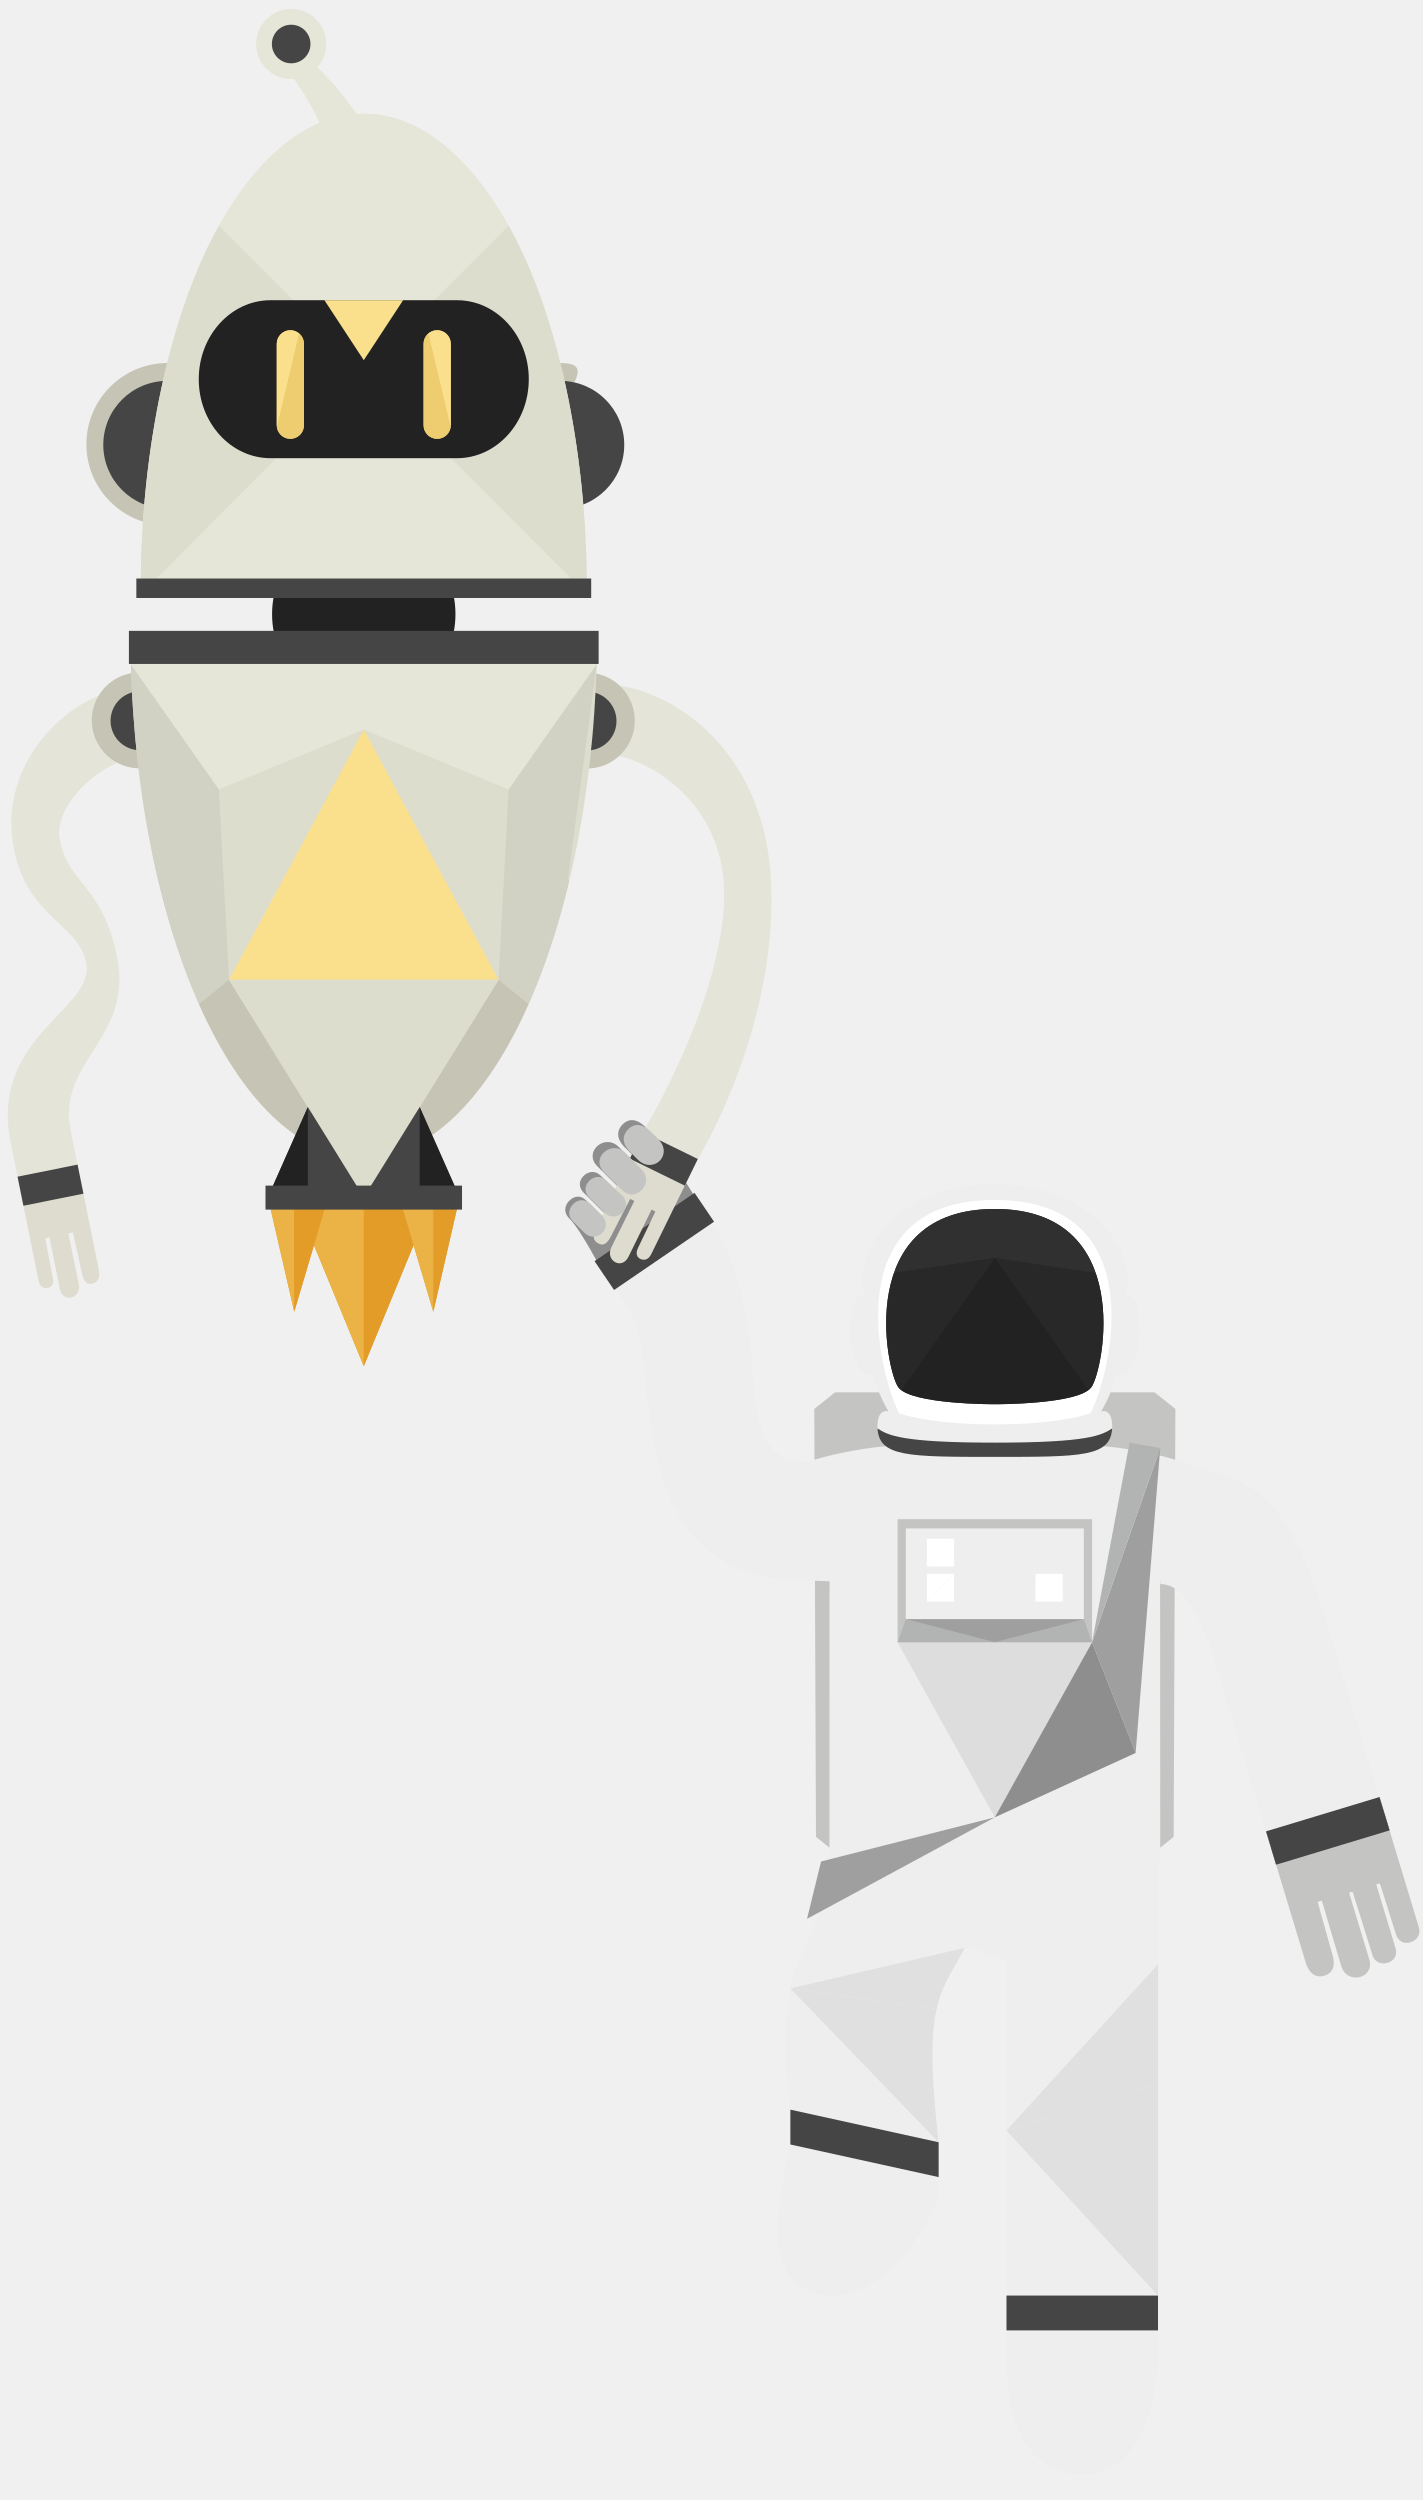
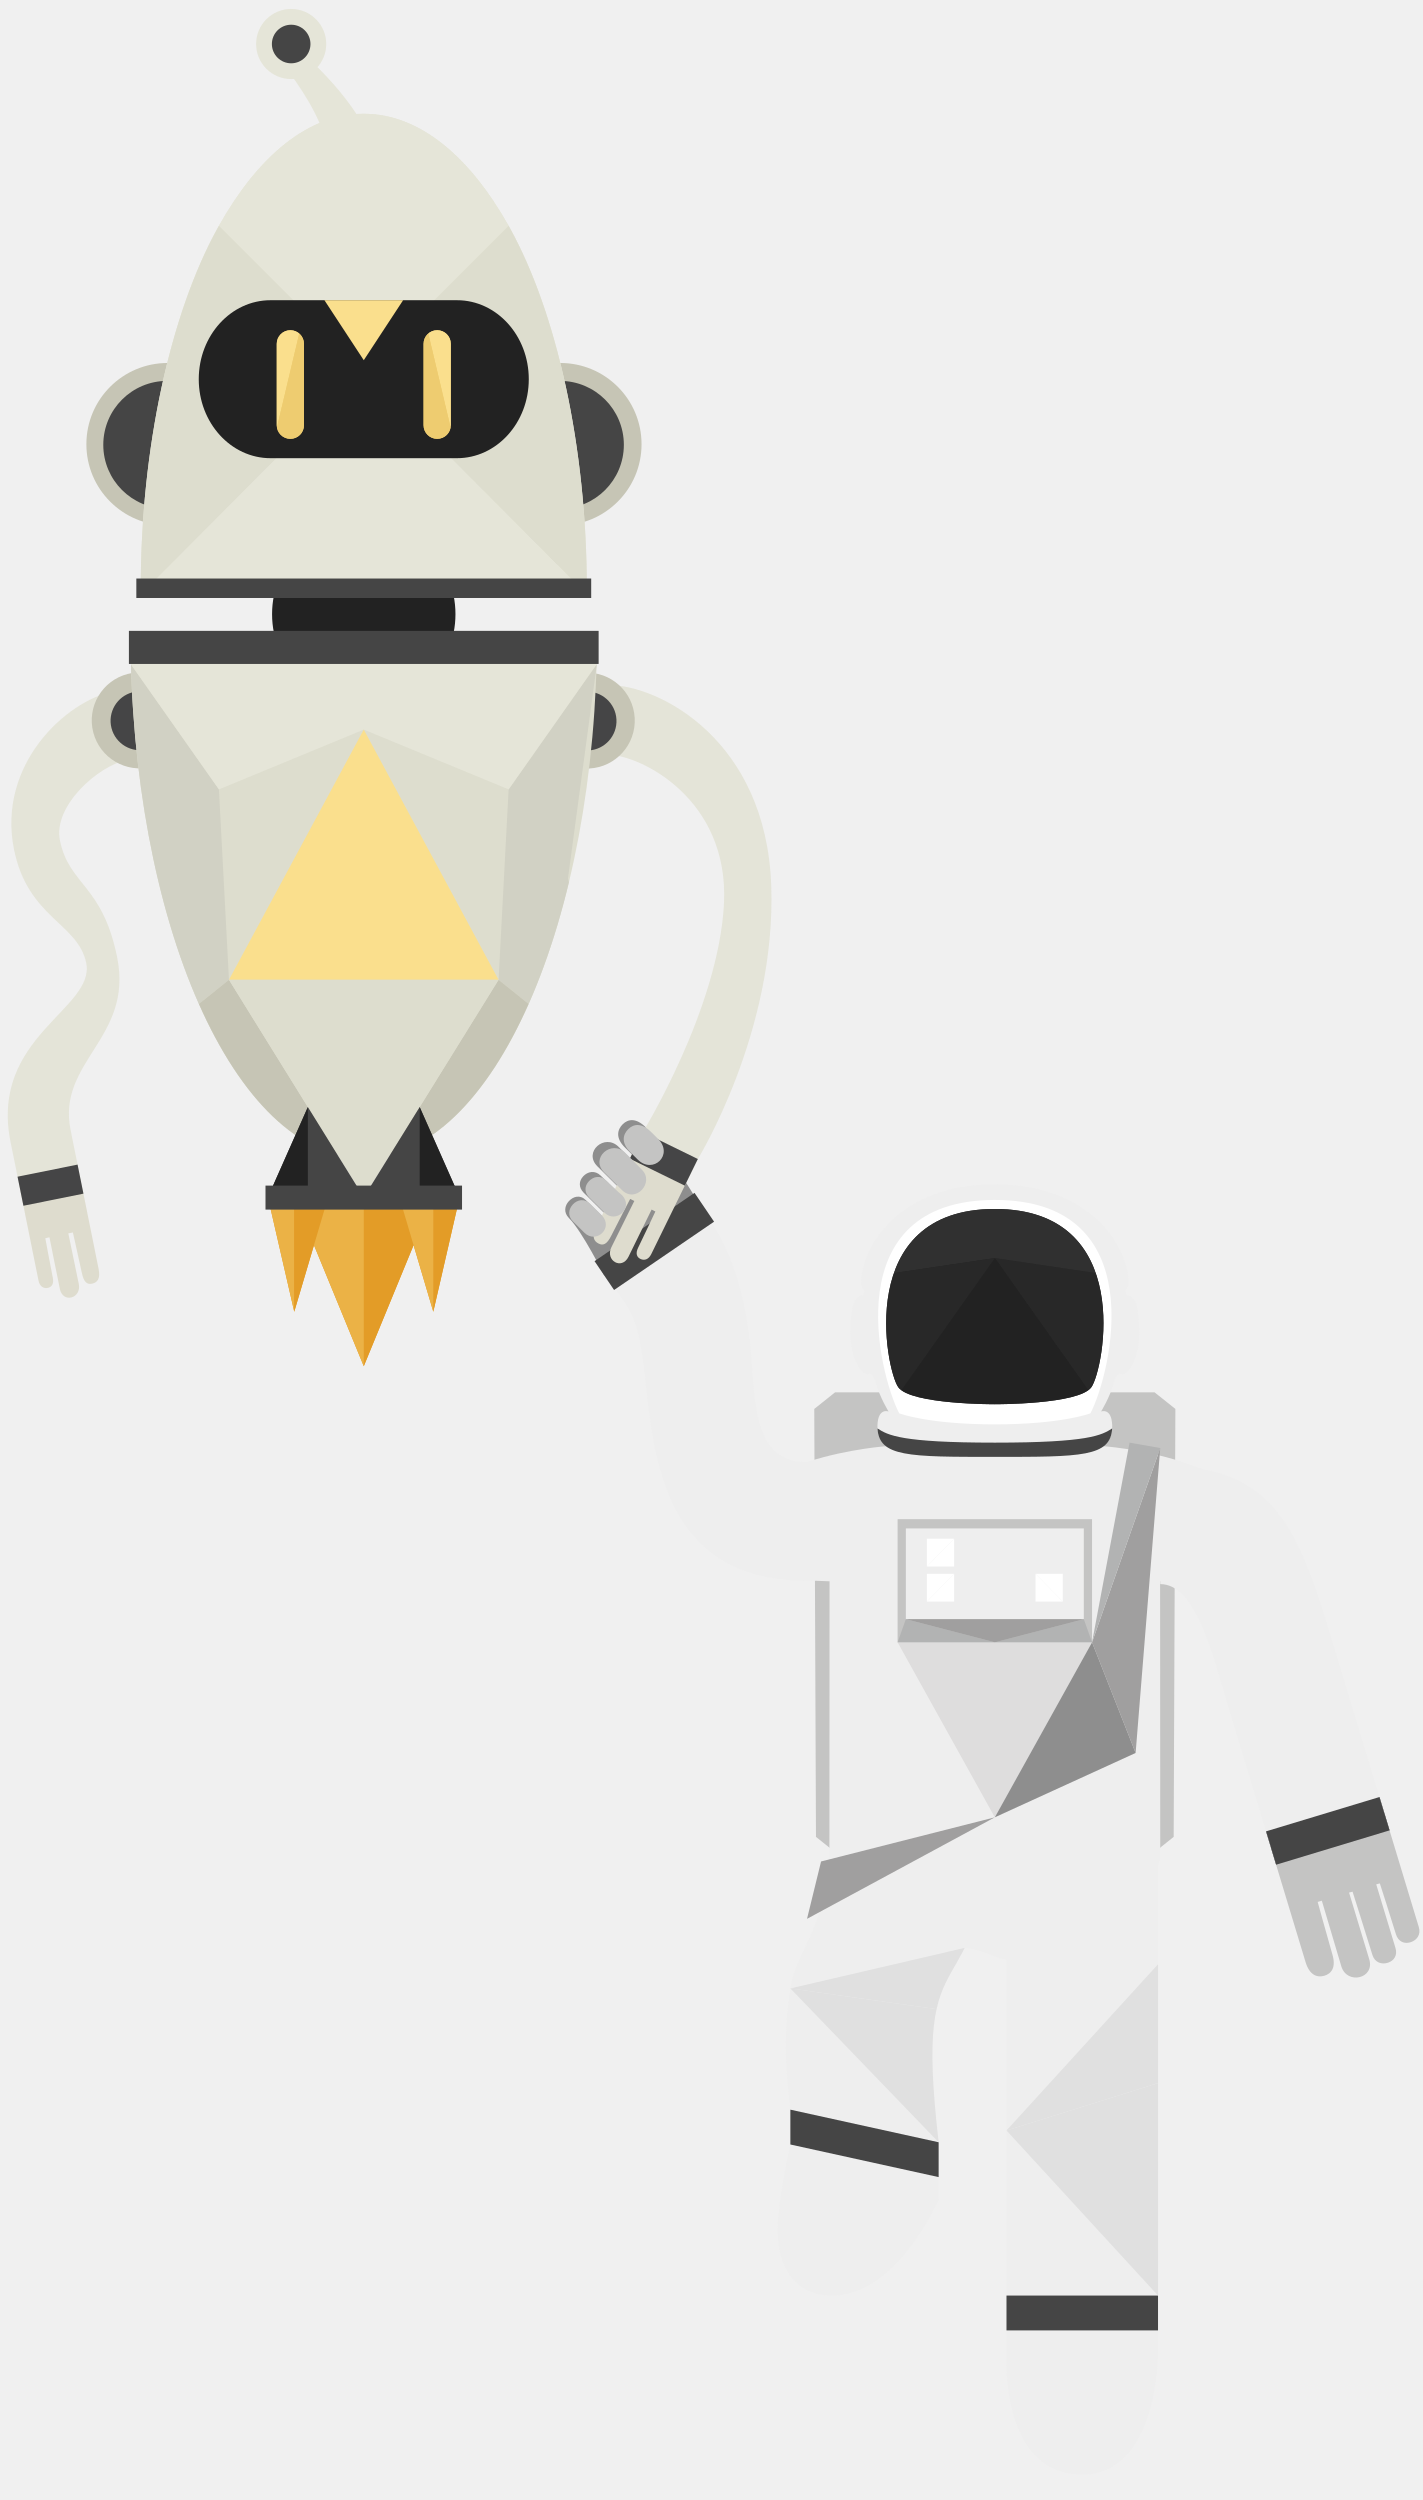
<svg xmlns="http://www.w3.org/2000/svg" xmlns:xlink="http://www.w3.org/1999/xlink" version="1.1" id="Layer_1" x="0px" y="0px" width="512px" height="900px" viewBox="0 0 512 900" enable-background="new 0 0 512 900" xml:space="preserve">
  <g>
    <polygon fill="#C4C4C3" points="300.636,501.234 358.136,501.234 415.636,501.234 423.136,507.213 422.522,661.277    415.636,666.779 358.136,666.779 300.636,666.779 293.749,661.277 293.136,507.213  " />
    <path fill="#EEEEEE" d="M260.77,558.941c0-19.393,13.457-27.318,29.981-32.678c14.824-4.807,28.885-5.676,28.885-5.676   s-4-1.188-3.75-7.563s4-4.875,4-4.875s-3.104-5.043-4.438-9.875c-1.334-4.834-2.74-3.625-2.74-3.625s-2.572,1.123-5.238-6.045   c-1.848-4.963-1.5-12.5-0.668-17.5c0.834-5,3.834-4.832,3.834-4.832l0.5-1.668c0,0-1.166-1.486-1.166-2.5   c0-13.205,13.5-35.75,48.166-35.75s48.166,22.545,48.166,35.75c0,1.014-1.166,2.5-1.166,2.5l0.5,1.668c0,0,3-0.168,3.834,4.832   c0.832,5,1.18,12.537-0.668,17.5c-2.666,7.168-5.238,6.045-5.238,6.045s-1.406-1.209-2.74,3.625   c-1.334,4.832-4.438,9.875-4.438,9.875s3.75-1.5,4,4.875s-3.75,7.563-3.75,7.563s14.061,0.869,28.885,5.676   c16.524,5.359,33.998,15.609,33.998,35.002l-33.999,7.713l-7.884,0.287l0.051,99.764c0,0-5.051,21.477-31.26,22.766   c-3.953,0.193-11.594,9.402-18.291,12.771s-11.977-2.572-20.846-3.336c-7.47-0.643-13.492-9.242-17.445-9.436   c-26.209-1.289-31.26-22.766-31.26-22.766l0.051-99.764l-7.884-0.287L260.77,558.941z" />
    <g>
      <path fill="#EEEEEE" d="M416.889,832.676h-54.551v6.27v9.559c0,0-2.193,42.334,27.275,42.334    c27.275,0,27.275-43.434,27.275-43.434v-8.459V832.676z" />
      <path fill="#EEEEEE" d="M416.889,669.029c0,64.82,0,53.736,0,82.758s0,45.957,0,80.889h-54.551c0-36.404,0-51.91,0-80.889    s0-13.936,0-82.758H416.889z" />
      <rect x="362.338" y="826.404" fill="#454545" width="54.551" height="12.541" />
      <polygon fill="#E0E0E0" points="416.889,826.404 362.338,766.973 416.889,749.912   " />
      <polygon fill="#E0E0E0" points="416.889,749.912 416.889,707.135 362.338,766.973   " />
    </g>
    <path fill="#454545" d="M358.136,519.35c33.916,0,38.496-2.699,42.246-5.117c-0.58,10.25-11.08,10.246-42.246,10.246   s-41.666,0.004-42.246-10.246C319.64,516.65,324.22,519.35,358.136,519.35z" />
    <path fill="#FFFFFF" d="M358.136,431.98c57,0,42,62.17,34.421,76.818c0,0-10.255,3.975-34.421,3.975s-34.421-3.975-34.421-3.975   C316.136,494.15,301.136,431.98,358.136,431.98z" />
    <g>
      <defs>
        <path id="SVGID_1_" d="M358.136,435.23c50.75,0,39.25,57.92,34.75,64.17s-34.75,6.125-34.75,6.125s-30.25,0.125-34.75-6.125     S307.386,435.23,358.136,435.23z" />
      </defs>
      <clipPath id="SVGID_2_">
        <use xlink:href="#SVGID_1_" overflow="visible" />
      </clipPath>
      <path clip-path="url(#SVGID_2_)" fill="#222222" d="M358.136,435.23c50.75,0,39.25,57.92,34.75,64.17s-34.75,6.125-34.75,6.125    s-30.25,0.125-34.75-6.125S307.386,435.23,358.136,435.23z" />
      <polygon clip-path="url(#SVGID_2_)" fill="#282828" points="417.469,461.732 358.136,452.891 405.136,519.355   " />
      <polygon clip-path="url(#SVGID_2_)" fill="#222222" points="358.136,452.891 405.136,519.355 358.136,521.732 311.136,519.355       " />
      <polygon clip-path="url(#SVGID_2_)" fill="#303030" points="358.136,414.4 417.469,461.732 358.136,452.891 298.803,461.732   " />
      <polygon clip-path="url(#SVGID_2_)" fill="#282828" points="298.803,461.732 358.136,452.891 311.136,519.355   " />
    </g>
    <g>
      <rect x="456.659" y="652.836" transform="matrix(-0.9571 0.2897 -0.2897 -0.9571 1126.437 1151.47)" fill="#454545" width="42.668" height="12.546" />
      <path fill="#EEEEEE" d="M417.687,570.275c12.885,0,18.834,25.465,24.241,43.33c8.409,27.775,5.525,18.25,15.646,51.684    l40.838-12.363c-10.547-34.84-7.249-23.945-15.646-51.684c-14.293-47.215-20.411-73.635-65.079-73.635V570.275z" />
      <path fill="#C4C4C3" d="M502.365,701.25c0.809,2.672-0.51,4.586-2.646,5.309c-2.222,0.754-4.798,0.047-5.657-2.795    c-1.685-5.564-7.144-22.76-7.144-22.76l-1.256,0.326c0,0,6.616,21.855,7.268,24.008c2.11,6.971-8.01,9.297-10.052,2.551    c-1.575-5.205-7.024-23.645-7.024-23.645l-1.485,0.459c0,0,2.412,8.838,5.255,18.77c1.464,4.836-0.323,7.055-2.872,7.797    c-2.547,0.74-5.309-0.164-6.738-4.889c-2.859-9.443-12.439-41.094-12.439-41.094l40.838-12.363c0,0,10.414,34.404,12.371,40.871    c0.809,2.67-0.729,4.652-2.866,5.375c-2.223,0.754-4.532-0.033-5.393-2.875c-1.685-5.566-5.781-18.266-5.781-18.266l-1.303,0.342    L502.365,701.25z" />
      <rect x="456.658" y="652.836" transform="matrix(-0.9571 0.2897 -0.2897 -0.9571 1126.436 1151.467)" fill="#454545" width="42.668" height="12.542" />
    </g>
    <g>
      <path fill="#EEEEEE" d="M290.529,526.4c-18,0-18.644-18.258-19.983-36.875c-2.383-33.115-12.607-47-17.666-54.242l-35.329,23.922    c10.244,12.85,12.425,15.053,14.836,38.299c3.26,31.43,8.716,71.563,58.143,71.563V526.4z" />
      <path fill="#8E8E8E" d="M210.153,429.4c-1.981-1.967-1.73-4.279-0.195-5.93c1.597-1.719,4.201-2.318,6.308-0.23    c4.127,4.096,8.2,7.799,8.2,7.799l0.949-0.885c0,0-8.774-8.709-10.369-10.291c-5.17-5.131,2.627-11.988,7.63-7.021    c3.859,3.828,9.984,10.086,9.984,10.086l1.089-1.109c0,0-3.193-3.17-8.759-8.693c-3.588-3.559-2.682-6.551-0.792-8.416    c1.891-1.861,4.749-2.377,8.251,1.098c7.005,6.951,20.431,29.477,20.431,29.477l-35.329,23.922c0,0-7.933-15.943-12.728-20.701    c-1.98-1.967-1.569-4.441-0.033-6.092c1.598-1.719,4.043-2.428,6.148-0.338c4.128,4.098,6.298,6.248,6.298,6.248l0.984-0.918    L210.153,429.4z" />
      <polygon fill="#454545" points="257.062,439.809 221.065,464.398 214.034,454.014 250.028,429.426   " />
    </g>
    <g>
      <path fill="#EEEEEE" d="M337.909,771.215c-4.722-40.789-1.441-50.645,4.726-61.553c6.406-11.33,8.419-12.832,10.5-40.633h-54.55    c-2.001,26.135-12.116,33.801-14.054,46.801s-2.467,23.217,0,43.648v7.494l53.378,10.568V771.215z" />
      <path fill="#EEEEEE" d="M337.909,777.541l-53.378-10.568v5.047c0,0-4.314,18.965-4.61,29.738    c-0.313,11.406,4.222,24.646,19.597,24.646c23.617,0,38.392-34.617,38.392-34.617v-8.031V777.541z" />
      <g>
        <defs>
          <path id="SVGID_3_" d="M337.909,771.215c-4.722-40.789-1.441-50.645,4.726-61.553c6.406-11.33,8.419-12.832,10.5-40.633h-54.55      c-2.001,26.135-12.116,33.801-14.054,46.801s-2.467,23.217,0,43.648v7.494l53.378,10.568V771.215z" />
        </defs>
        <clipPath id="SVGID_4_">
          <use xlink:href="#SVGID_3_" overflow="visible" />
        </clipPath>
        <polygon clip-path="url(#SVGID_4_)" fill="#E0E0E0" points="337.909,771.215 284.531,715.83 337.161,723.285    " />
        <polygon clip-path="url(#SVGID_4_)" fill="#E0E0E0" points="337.161,723.285 347.29,701.23 284.531,715.83    " />
      </g>
      <polygon fill="#454545" points="337.909,783.756 284.531,772.02 284.531,759.479 337.909,771.215   " />
    </g>
    <g>
      <polygon fill="#C4C4C3" points="358.136,546.9 323.136,546.9 323.136,591.232 358.136,591.232 393.136,591.232 393.136,546.9       " />
      <polygon fill="#DEDDDD" points="358.136,591.232 323.136,591.232 358.136,654.232 393.136,591.232   " />
      <polygon fill="#EEEEEE" points="358.136,550.232 326.102,550.232 326.102,582.9 358.136,582.9 390.17,582.9 390.17,550.232   " />
      <polygon fill="#FFFFFF" points="333.677,576.566 343.481,566.566 343.481,576.566   " />
      <polygon fill="#FFFFFF" points="343.481,566.566 333.677,576.566 333.677,566.566   " />
      <polygon fill="#FFFFFF" points="343.481,553.941 333.677,563.941 333.677,553.941   " />
      <polygon fill="#FFFFFF" points="333.677,563.941 343.481,553.941 343.481,563.941   " />
      <polygon fill="#B2B3B3" points="323.136,591.232 326.102,582.9 358.136,591.232   " />
      <polygon fill="#FFFFFF" points="382.595,576.566 372.79,566.566 372.79,576.566   " />
      <polygon fill="#FFFFFF" points="372.79,566.566 382.595,576.566 382.595,566.566   " />
      <polygon fill="#B2B3B3" points="393.136,591.232 390.17,582.9 358.136,591.232   " />
      <polygon fill="#A09F9F" points="358.136,582.9 326.102,582.9 358.136,591.232 390.17,582.9   " />
      <g>
        <polygon fill="#A09F9F" points="417.687,521.287 408.827,631.066 393.136,591.232    " />
        <polygon fill="#B2B3B3" points="406.636,519.355 393.136,591.232 417.687,521.287    " />
        <polygon fill="#8E8E8E" points="358.136,654.232 408.827,631.066 393.136,591.232    " />
        <polygon fill="#A09F9F" points="358.136,654.232 295.585,670.127 290.529,690.779    " />
      </g>
    </g>
  </g>
  <g>
    <g>
      <path fill="#E4E4D8" d="M41.14,248.777c-17.582,3.547-42.234,26.607-36.097,57.033c4.981,24.697,23.103,26.539,25.996,40.883    c3.335,16.533-34.885,26.537-27.235,64.461c1.962,9.725,3.784,18.756,3.784,18.756l21.608-4.357c0,0-1.682-8.336-3.783-18.758    c-4.981-24.693,22.644-33.02,16.772-62.125c-5.321-26.377-17.333-25.875-20.624-42.191c-2.466-12.227,13.612-26.836,24.552-29.043    l8.978-1.811l-4.975-24.658L41.14,248.777z" />
      <path fill="#DEDCCE" d="M7.372,428.84l21.608-4.357c0,0,5.05,25.033,6.521,32.328c0.735,3.646-0.559,4.924-2.319,5.301    c-1.764,0.379-3.014-0.34-3.768-4.074c-1.645-7.613-3.178-14.348-3.178-14.348l-1.635,0.326c0,0,2.951,14.191,3.762,18.213    c1.051,5.207-5.742,7.121-6.828,1.736c-0.335-1.662-3.739-18.537-3.739-18.537l-1.483,0.338c0,0,1.825,9.893,2.692,14.191    c0.443,2.195-0.34,3.447-1.912,3.705c-1.512,0.248-2.819-0.604-3.235-2.666C12.851,456.002,7.372,428.84,7.372,428.84z" />
      <polyline fill="#454546" points="8.427,434.07 6.316,423.609 27.926,419.252 30.035,429.713   " />
      <path fill="#C6C5B5" d="M33.58,263.676c2.396,9.236,11.819,14.779,21.054,12.387c9.234-2.395,14.78-11.818,12.384-21.055    c-2.392-9.23-11.819-14.777-21.051-12.385C36.733,245.018,31.188,254.445,33.58,263.676z" />
      <path fill="#454546" d="M40.144,262.141c1.472,5.674,7.26,9.076,12.93,7.607c5.672-1.471,9.078-7.26,7.605-12.932    c-1.469-5.668-7.258-9.07-12.93-7.604C42.082,250.686,38.676,256.473,40.144,262.141z" />
    </g>
    <path fill="#222222" d="M130.956,187.752c18.34,0,33.01,15.01,33.01,33.35s-14.67,33.066-33.01,33.066s-33.01-14.727-33.01-33.066   S112.616,187.752,130.956,187.752z" />
    <g>
-       <path fill="#C6C5B5" d="M172.331,159.916c0,16.15,13.09,29.24,29.24,29.24c16.153,0-3.313-13.09-3.313-29.24    c0-16.152,19.467-29.242,3.313-29.242C185.421,130.674,172.331,143.764,172.331,159.916z" />
-       <path fill="#454545" d="M201.712,137.117c12.715,0,23.012,10.305,23.018,23.018c0,12.709-10.303,23.012-23.018,23.012    c-12.709,0-23.01-10.303-23.01-23.012C178.702,147.422,189.003,137.117,201.712,137.117z" />
+       <path fill="#C6C5B5" d="M230.957,159.916c0,16.15-13.09,29.24-29.24,29.24c-16.153,0-29.242-13.09-29.242-29.24    c0-16.152,13.089-29.242,29.242-29.242C217.867,130.674,230.957,143.764,230.957,159.916z" />
+       <path fill="#454545" d="M201.576,137.117c-12.715,0-23.012,10.305-23.018,23.018c0,12.709,10.303,23.012,23.018,23.012    c12.709,0,23.01-10.303,23.01-23.012C224.586,147.422,214.285,137.117,201.576,137.117z" />
    </g>
    <g>
      <path fill="#C6C5B5" d="M89.581,159.916c0,16.15-13.09,29.24-29.24,29.24c-16.153,0-29.242-13.09-29.242-29.24    c0-16.152,13.089-29.242,29.242-29.242C76.491,130.674,89.581,143.764,89.581,159.916z" />
      <path fill="#454545" d="M60.2,137.117c-12.715,0-23.012,10.305-23.018,23.018c0,12.709,10.303,23.012,23.018,23.012    c12.709,0,23.01-10.303,23.01-23.012C83.21,147.422,72.909,137.117,60.2,137.117z" />
    </g>
    <path fill="#E5E5D8" d="M78.446,81.93c0.119-0.219,0.243-0.43,0.365-0.645c14.064-25.039,32.178-40.322,52.145-40.322   s38.08,15.283,52.145,40.322c0.122,0.215,0.246,0.426,0.365,0.645c17.019,30.662,27.781,79.355,27.781,129.844h-2.268h-78.023   H52.933h-2.268C50.665,161.285,61.428,112.592,78.446,81.93z" />
    <path fill="#E5E5D8" d="M130.956,40.963c19.967,0,38.08,15.283,52.145,40.322l-52.145,52.145L78.812,81.285   C92.876,56.246,110.989,40.963,130.956,40.963z" />
    <path fill="#DDDDCE" d="M183.101,81.285c0.122,0.215,0.246,0.426,0.365,0.645c17.019,30.662,27.781,79.355,27.781,129.844h-2.268   l-78.023-78.344L183.101,81.285z" />
    <path fill="#DDDDCE" d="M78.812,81.285c-0.122,0.215-0.246,0.426-0.365,0.645c-17.019,30.662-27.781,79.355-27.781,129.844h2.268   l78.023-78.344L78.812,81.285z" />
    <polygon fill="#E5E5D8" points="130.956,133.43 208.979,211.773 130.956,211.773 52.933,211.773  " />
    <path fill="#222222" d="M97.396,108.078h33.561h33.561c14.271,0,25.844,12.73,25.844,28.438c0,15.701-11.572,28.434-25.844,28.434   h-33.561H97.396c-14.271,0-25.844-12.732-25.844-28.434C71.552,120.809,83.124,108.078,97.396,108.078z" />
    <g>
      <defs>
        <path id="SVGID_67_" d="M152.484,153.084c0,2.707,2.194,4.9,4.9,4.9l0,0c2.706,0,4.901-2.193,4.901-4.9v-29.307     c0-2.707-2.195-4.902-4.901-4.902l0,0c-2.706,0-4.9,2.195-4.9,4.902V153.084z" />
      </defs>
      <clipPath id="SVGID_6_">
        <use xlink:href="#SVGID_67_" overflow="visible" />
      </clipPath>
      <path clip-path="url(#SVGID_6_)" fill="#EECC70" d="M152.484,153.084c0,2.707,2.194,4.9,4.9,4.9l0,0    c2.706,0,4.901-2.193,4.901-4.9v-29.307c0-2.707-2.195-4.902-4.901-4.902l0,0c-2.706,0-4.9,2.195-4.9,4.902V153.084z" />
      <polygon clip-path="url(#SVGID_6_)" fill="#FADF8D" points="163.552,117.709 163.552,159.523 151.342,108.078   " />
      <polygon clip-path="url(#SVGID_6_)" fill="#EECC70" points="163.552,159.523 152.579,163.76 151.342,108.078   " />
    </g>
    <polygon fill="#FADF8D" points="130.956,108.078 145.119,108.078 130.956,129.674 116.793,108.078  " />
    <g>
      <defs>
        <path id="SVGID_69_" d="M109.428,153.084c0,2.707-2.194,4.9-4.9,4.9l0,0c-2.706,0-4.901-2.193-4.901-4.9v-29.307     c0-2.707,2.195-4.902,4.901-4.902l0,0c2.706,0,4.9,2.195,4.9,4.902V153.084z" />
      </defs>
      <clipPath id="SVGID_8_">
        <use xlink:href="#SVGID_69_" overflow="visible" />
      </clipPath>
      <path clip-path="url(#SVGID_8_)" fill="#EECC70" d="M109.428,153.084c0,2.707-2.194,4.9-4.9,4.9l0,0    c-2.706,0-4.901-2.193-4.901-4.9v-29.307c0-2.707,2.195-4.902,4.901-4.902l0,0c2.706,0,4.9,2.195,4.9,4.902V153.084z" />
      <polygon clip-path="url(#SVGID_8_)" fill="#FADF8D" points="98.36,117.709 98.36,159.523 110.57,108.078   " />
      <polygon clip-path="url(#SVGID_8_)" fill="#EECC70" points="98.36,159.523 109.333,163.76 110.57,108.078   " />
    </g>
    <g>
      <path fill="#E4E4D8" d="M219.145,246.613c17.936,0,56.621,19.549,58.503,72.164c1.881,52.613-26.426,98.469-26.426,98.469    l-2.828,5.771l-19.798-9.697l2.828-5.771c0,0,27.319-44.438,29.207-82.281c1.889-37.842-30.327-53.5-41.486-53.5h-9.157v-25.154    H219.145z" />
      <path fill="#DEDCCE" d="M248.874,422.039l-19.798-9.699c0,0-11.235,22.934-14.508,29.617c-1.636,3.34-0.71,4.904,0.898,5.715    c1.609,0.814,3.001,0.438,4.676-2.984c3.524-6.947,6.714-13.07,6.714-13.07l1.5,0.729c0,0-6.454,12.979-8.258,16.662    c-2.338,4.771,3.747,8.346,6.163,3.414c0.745-1.523,8.32-16.984,8.32-16.984l1.35,0.705c0,0-4.276,9.104-6.206,13.041    c-0.985,2.012-0.544,3.424,0.911,4.07c1.399,0.625,2.88,0.131,3.807-1.758C236.683,446.922,248.874,422.039,248.874,422.039z" />
      <polyline fill="#454546" points="246.526,426.83 251.222,417.246 231.424,407.549 226.729,417.131   " />
      <path fill="#C6C5B5" d="M194.001,260.357c0.522,9.527,8.664,16.824,18.188,16.305c9.525-0.52,16.825-8.66,16.303-18.188    c-0.52-9.523-8.664-16.824-18.187-16.303C200.781,242.691,193.48,250.836,194.001,260.357z" />
      <path fill="#454546" d="M200.738,260.152c0.32,5.852,5.321,10.332,11.17,10.012c5.851-0.318,10.334-5.32,10.013-11.17    c-0.319-5.848-5.321-10.328-11.171-10.012C204.903,249.305,200.42,254.305,200.738,260.152z" />
    </g>
    <g>
      <defs>
        <path id="SVGID_71_" d="M214.947,227.18c0,104.656-37.519,189.686-83.991,189.686S46.965,331.836,46.965,227.18H214.947z" />
      </defs>
      <clipPath id="SVGID_10_">
        <use xlink:href="#SVGID_71_" overflow="visible" />
      </clipPath>
      <path clip-path="url(#SVGID_10_)" fill="#DDDDCE" d="M214.947,227.18c0,104.656-37.519,189.686-83.991,189.686    S46.965,331.836,46.965,227.18H214.947z" />
      <polygon clip-path="url(#SVGID_10_)" fill="#DDDDCE" points="183.101,284.178 179.485,352.723 130.956,262.65   " />
      <polygon clip-path="url(#SVGID_10_)" fill="#D1D1C4" points="214.88,239.021 204.467,316.209 220.745,385.869 179.485,352.723     183.101,284.178   " />
      <polygon clip-path="url(#SVGID_10_)" fill="#C6C5B5" points="179.485,352.723 220.745,385.869 130.956,431   " />
      <polygon clip-path="url(#SVGID_10_)" fill="#DDDDCE" points="78.812,284.178 82.427,352.723 130.956,262.65   " />
      <polygon clip-path="url(#SVGID_10_)" fill="#D1D1C4" points="47.032,239.021 24.89,316.209 41.167,385.869 82.427,352.723     78.812,284.178   " />
      <polygon clip-path="url(#SVGID_10_)" fill="#C6C5B5" points="82.427,352.723 41.167,385.869 130.956,431   " />
      <polygon clip-path="url(#SVGID_10_)" fill="#E5E5D8" points="130.956,239.021 214.88,239.021 183.101,284.178 130.956,262.65     78.812,284.178 47.032,239.021   " />
      <polygon clip-path="url(#SVGID_10_)" fill="#FADF8D" points="130.956,262.65 179.485,352.723 130.956,352.723 82.427,352.723       " />
    </g>
    <polygon fill="#DDDDCE" points="130.956,352.723 179.485,352.723 130.956,431 82.427,352.723  " />
    <polygon fill="#E39C27" points="96.448,431 105.927,431 118.136,431 130.956,431 143.776,431 155.985,431 165.464,431    155.985,472.23 148.886,448.254 130.956,491.832 113.026,448.254 105.927,472.23  " />
    <g>
      <polygon fill="#E39C27" points="155.985,431 130.956,491.832 130.956,431   " />
      <polygon fill="#E39C27" points="165.464,431 155.985,472.23 155.985,431   " />
      <polygon fill="#EBB246" points="155.985,431 155.985,472.23 143.776,431   " />
      <polygon fill="#EBB246" points="105.927,431 130.956,491.832 130.956,431   " />
      <polygon fill="#EBB246" points="96.448,431 105.927,472.23 105.927,431   " />
      <polygon fill="#E39C27" points="105.927,431 105.927,472.23 118.136,431   " />
    </g>
    <polygon fill="#454545" points="110.829,398.537 96.448,431 130.956,431  " />
    <polygon fill="#222222" points="110.829,398.537 96.448,431 110.829,431  " />
    <polygon fill="#454545" points="151.083,398.537 165.464,431 130.956,431  " />
    <polygon fill="#222222" points="151.083,398.537 165.464,431 151.083,431  " />
    <g>
      <polygon fill="#454545" points="130.956,208.271 212.831,208.271 212.831,215.277 130.956,215.277 49.081,215.277 49.081,208.271       " />
    </g>
    <g>
      <polygon fill="#454545" points="130.956,227.111 215.505,227.111 215.505,239.021 130.956,239.021 46.407,239.021 46.407,227.111       " />
    </g>
    <g>
      <polygon fill="#454545" points="130.956,426.816 166.334,426.816 166.334,435.457 130.956,435.457 95.578,435.457 95.578,426.816       " />
    </g>
    <g>
      <path fill="#E5E5D8" d="M110.162,20.281c0,0,23.713,20.66,25.043,37.988c-10.064,8.33-10.064,8.33-24.552,8.043    c20.815-8.711-10.599-45.428-10.599-45.428L110.162,20.281z" />
      <circle fill="#E5E5D8" cx="104.822" cy="15.844" r="12.623" />
      <circle fill="#454545" cx="104.822" cy="15.844" r="6.945" />
    </g>
  </g>
  <g>
    <path fill="#C4C4C3" d="M217.563,436.516l-5.375-5.334c-1.98-1.965-1.731-4.275-0.194-5.928c1.597-1.719,4.199-2.32,6.307-0.23   c4.126,4.096,5.508,5.127,5.508,5.127c2.286,2.268,1.791,4.916,0.194,6.473C222.402,438.178,219.697,438.635,217.563,436.516z" />
    <path fill="#C4C4C3" d="M210.36,443.764c-2.489-2.471-2.629-2.609-4.102-4.072c-1.98-1.965-1.569-4.439-0.034-6.092   c1.6-1.719,4.188-2.283,6.296-0.191c2.347,2.33,3.983,3.953,3.983,3.953c2.33,2.313,1.865,4.977,0.284,6.531   C215.206,445.445,212.504,445.891,210.36,443.764z" />
    <path fill="#C4C4C3" d="M236.879,409.969c-2.244-2.229-0.53-0.529-2.426-2.408c-3.502-3.477-6.361-2.959-8.251-1.098   c-1.89,1.863-2.795,4.857,0.792,8.416c2.251,2.234,2.556,2.535,2.556,2.535c2.784,2.764,6.06,2.336,7.919,0.5   C239.327,416.078,239.767,412.834,236.879,409.969z" />
    <path fill="#C4C4C3" d="M231.149,421.193c0,0-2.159-2.32-6.018-6.15c-5.003-4.967-12.802,1.889-7.631,7.02   c1.595,1.584,6.403,6.357,6.403,6.357c2.49,2.469,5.425,1.781,7.176-0.086C232.832,426.467,233.398,423.424,231.149,421.193z" />
  </g>
</svg>
